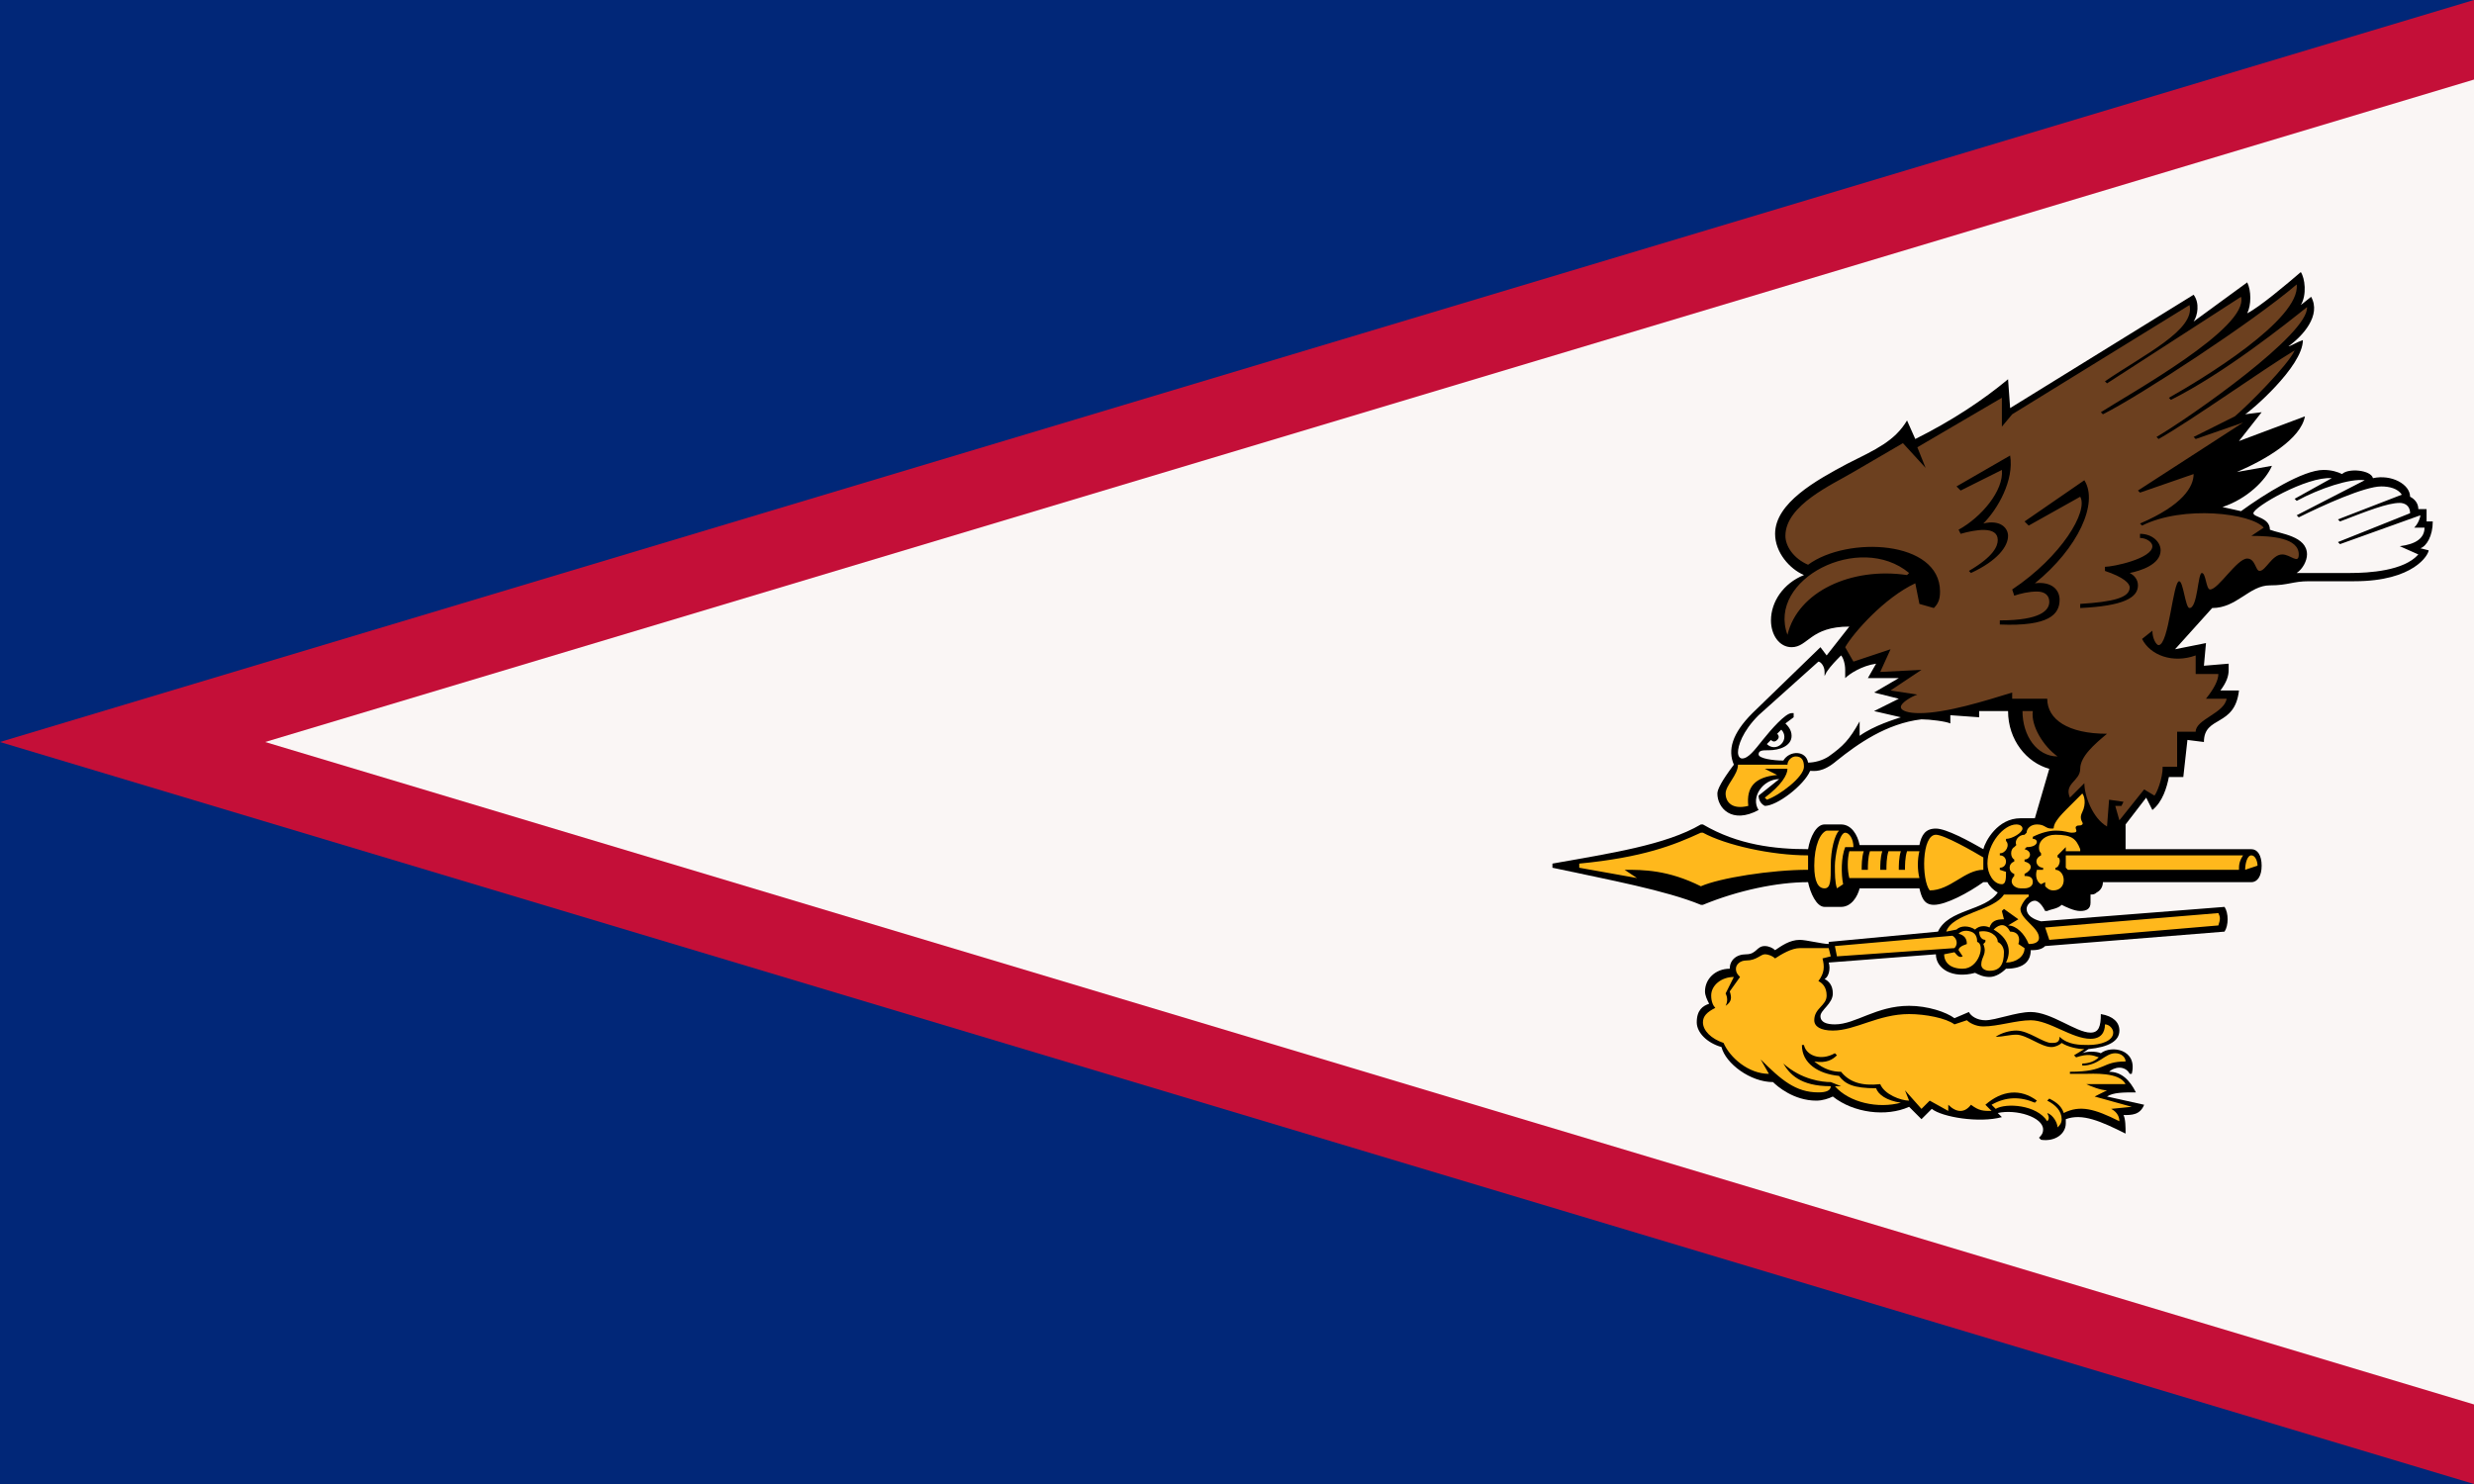
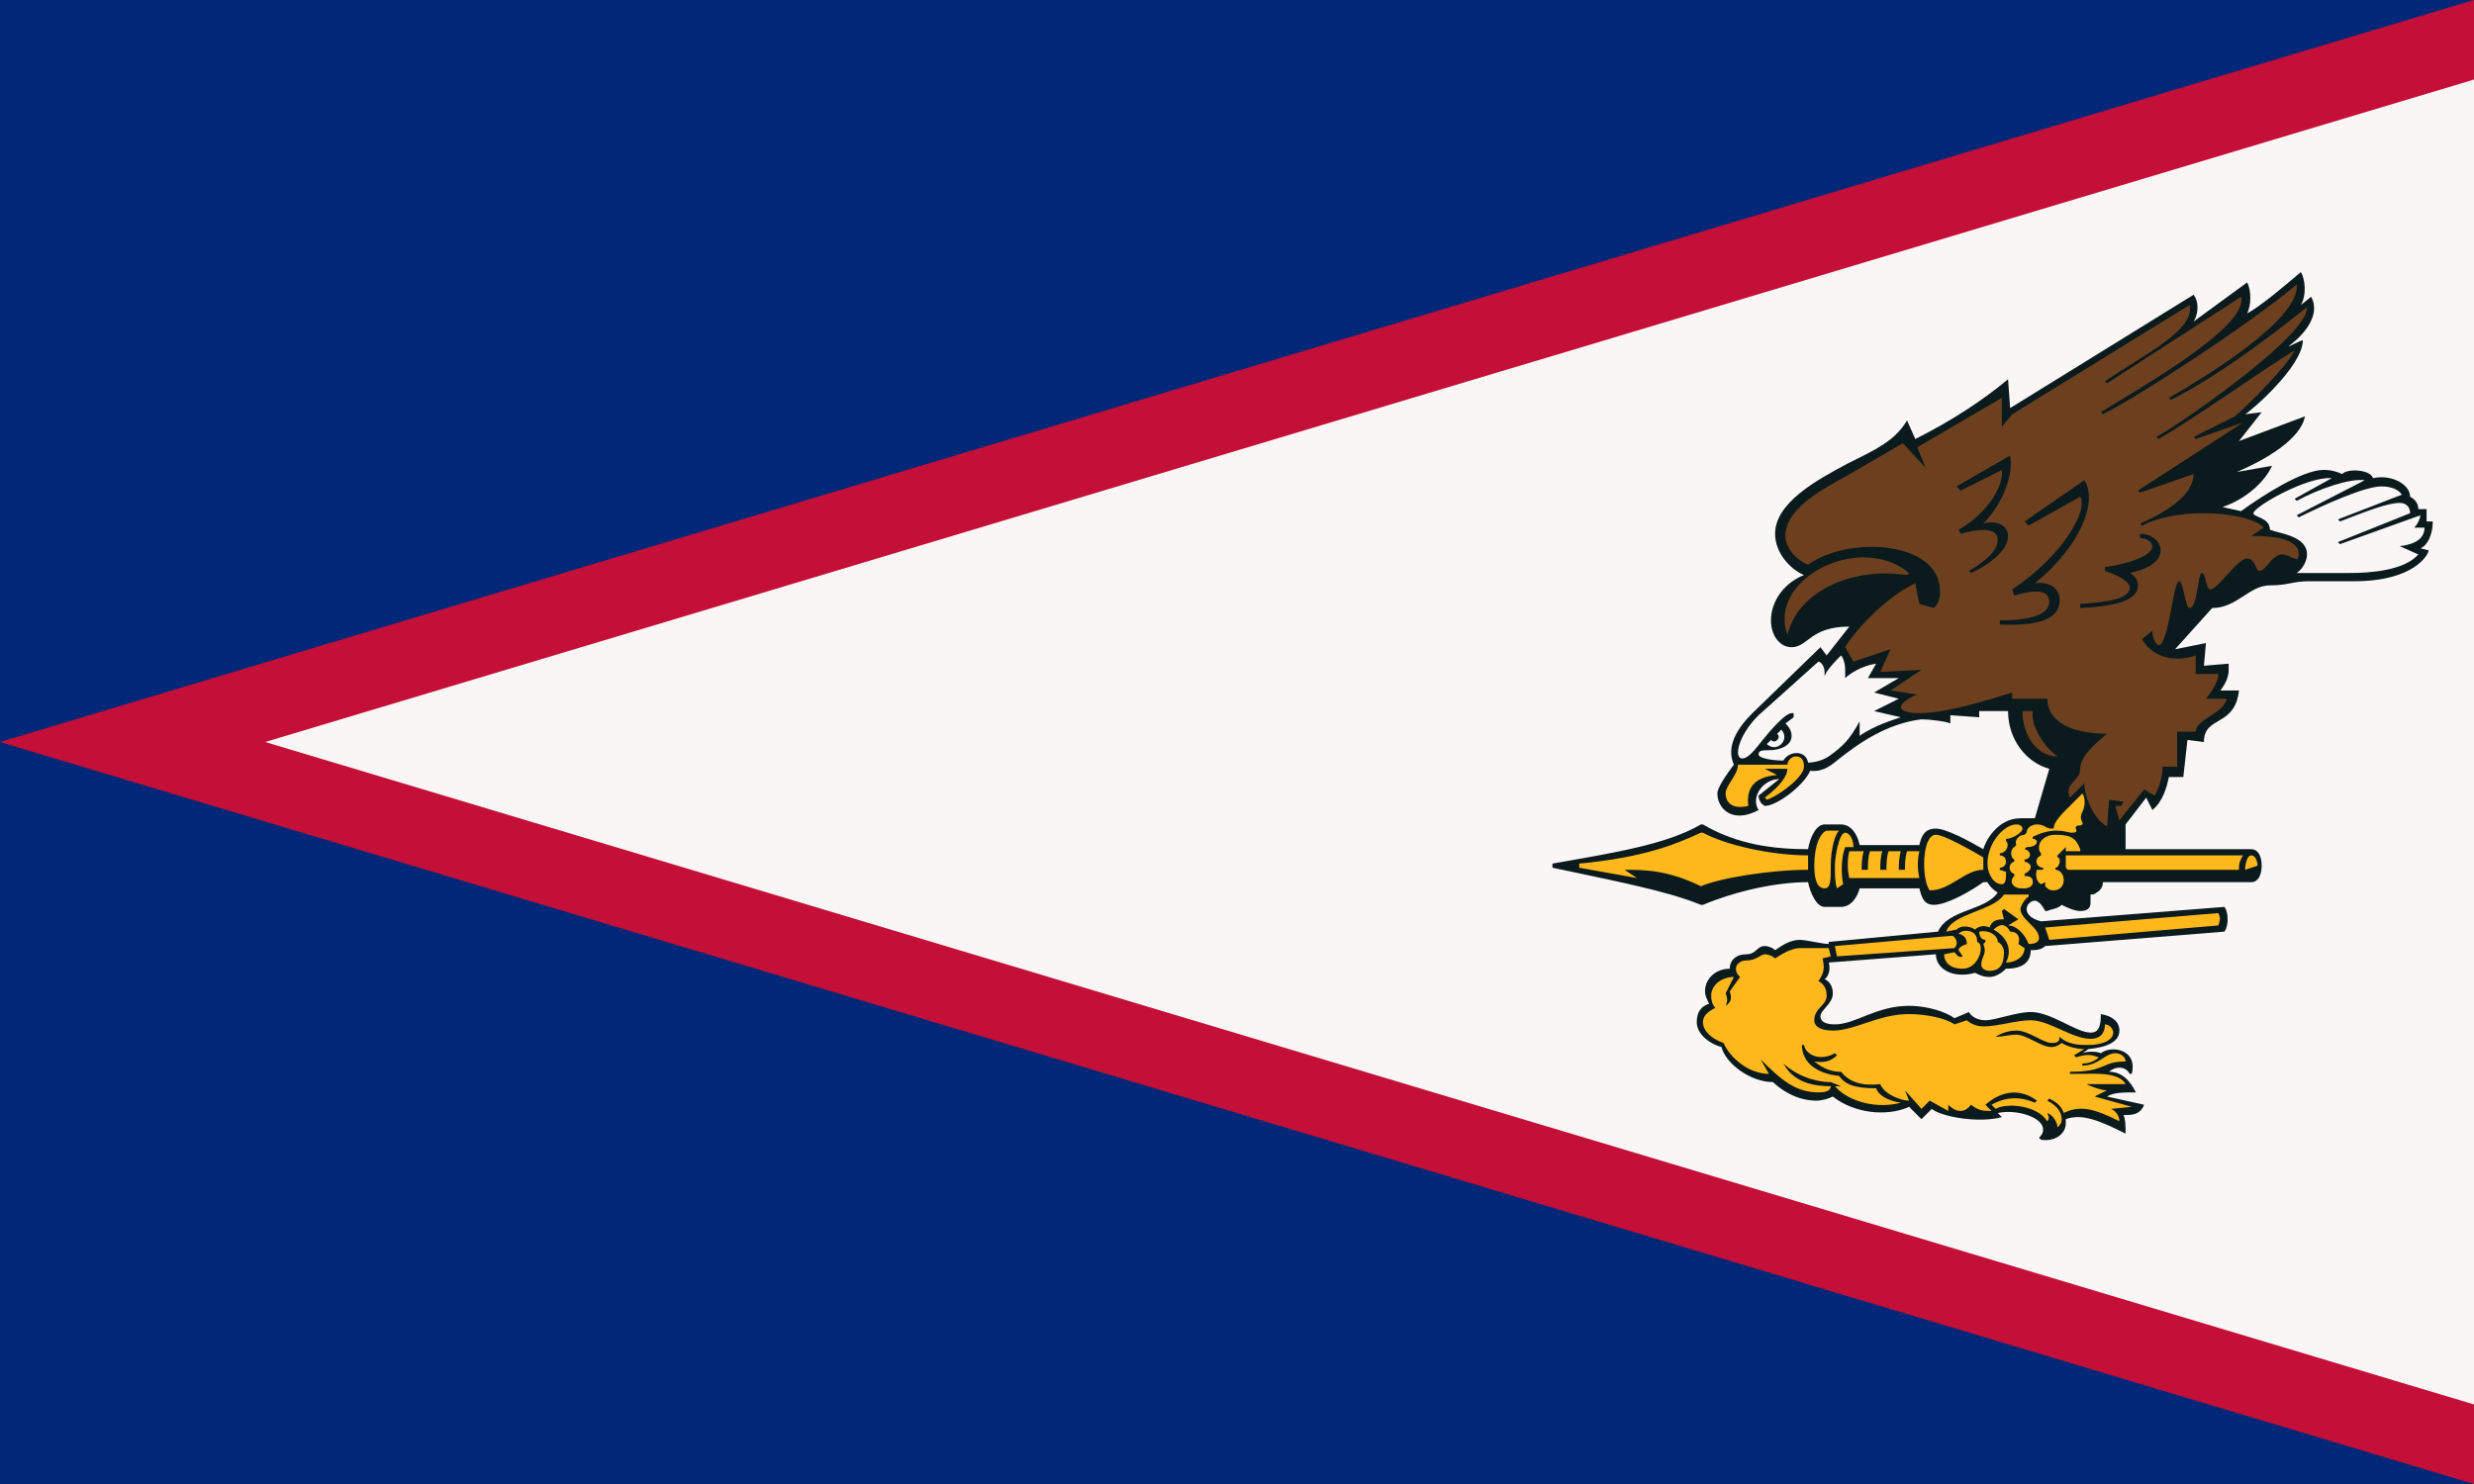
<svg xmlns="http://www.w3.org/2000/svg" width="1200" height="720">
  <path fill="#012778" d="M0 0h1200v720H0V0Z" />
  <path fill="#c40f38" d="M0 360 1200 0v720L0 360Z" />
  <path fill="#faf6f5" d="M128.6 360 1200 38.6v642.8" />
-   <path d="M1114 278c3-2 5-6 5-9 0-9-13-10-18-12 0-6-8-6-8-8 0-3 26-18 38-17l-18 10 1 1c11-6 26-11 33-10l-33 17 1 1c12-6 32-15 40-15 4 0 8 1 10 4l-31 12 1 1c13-5 23-9 29-9 2 0 5 1 5 5l-35 14 1 1 39-14c0 1-1 4-3 6h5c0 5-4 8-12 9l9 4c-7 8-24 9-33 9h-26Zm-237 92c-1-6-9-6-12-1-5 0-12-1-12-3s2-2 5-2c5 0 11-2 11-7 0-3-2-5-3-6l4-3v-2h-1c-3 0-10 8-14 13s-7 9-10 9c-1 0-2-1-2-3 0-3 2-10 10-18l29-26c1 0 3 2 3 5v2l1-2c2-3 5-6 7-8 1 1 2 4 2 7v4c2-2 8-6 15-7l-4 7h15l-12 7 12 3-12 6 13 3c-3 1-13 4-20 9v-7c-5 9-8 12-15 17-3 2-7 3-10 3Zm-20-9 2-2c1 1 2 1 3 0s1-2 0-3l2-2c2 2 2 5 0 7s-5 2-7 0Zm131 156c3 0 5-2 7-6h-1c-1 2-3 3-6 3-6 0-19-10-29-10v1c13 1 20 12 29 12Zm-16 7c3 0 5-3 6-6l-1-1c-1 2-3 4-5 4-6 0-14-16-35-19v1c23 5 26 21 35 21Zm-8 0-1-1c-12 7-33 8-46-3v1c10 11 34 13 47 3Zm-20-1c3 0 4-4 6-4s4 2 6 2v-1c-2 0-3-3-6-3s-3 3-5 3-3-6-7-6-6 4-12 4c-5 0-3-5 2-8l-1-2c-8 4-17 4-22 2 1 4-2 7-7 6l1 1c4 1 7-1 8-4 4 1 11 1 16-1-3 3-3 8 3 8 5 0 9-3 11-3 4 0 4 6 7 6Zm46 30c7 1 12-3 12-8v-2c8-3 17 1 29 7 0-3 0-7-1-9 4 0 8 0 10-5l-18-4c3-2 8-2 14-2-3-6-7-10-13-10 1-1 3-2 5-2s4 1 5 3h1c3-12-10-14-15-10-2-1-7-1-9 0l3-2c10-1 15-4 15-9 0-4-3-7-9-8 0 6-1 9-5 9-7 0-19-10-29-10-7 0-17 4-22 4-4 0-7-2-8-4l-7 3c-4-3-13-6-22-6-16 0-26 9-36 9-4 0-7-1-7-4s6-6 6-11c0-4-2-6-4-7 2-1 3-5 2-8l52-4c0 7 8 12 19 9 2 1 4 2 7 2s6-2 8-4c9 0 12-4 12-9 2 0 5 0 7-2l87-7c2-3 2-9 0-12l-89 7c-4-1-7-3-7-6 0-2 2-4 4-4 1 0 3 1 5 5h1c2-1 5-1 7-3 2 1 6 3 9 3s5-1 5-4v-4c1 0 2 0 3-1 2-1 3-3 3-5h72c3 0 5-3 5-8s-2-8-5-8h-61v-12l10-13 3 6c5-4 7-11 8-16h7l2-18 8 1c0-13 15-7 17-25h-9c3-4 4-7 4-10v-3l-12 1 1-11-15 3 18-20c12 0 18-11 28-11 9 0 11-2 19-2h22c29 0 36-13 36-15l-4-1c3-1 6-6 6-13h-3v-6h-4c0-3-2-5-4-6 0-6-9-11-18-9-1-4-12-5-15-2-2-1-5-2-9-2-10 0-29 12-40 20l-9-2c12-4 21-13 24-20l-17 3c14-6 31-16 33-27l-32 12 11-14-8 1c2-1 28-23 28-36-3 1-6 3-7 3 7-5 16-15 11-24l-5 4c3-5 2-13 0-16-7 6-20 17-26 20 2-4 2-11 0-15l-26 19c2-3 3-9 0-13l-89 55-1-14c-12 10-27 20-45 29l-4-9c-6 10-15 14-29 21-15 8-35 19-35 34 0 9 7 17 14 20-10 4-16 13-16 22 0 7 4 13 10 13 8 0 9-10 28-10l-11 14-3-4-33 32c-10 10-12 18-9 25-6 8-8 12-8 14 0 7 7 15 20 8-4-6 2-15 10-15l-10 8c0 2 1 4 3 5 6 0 19-10 22-17 2 0 6 1 13-5 10-8 24-18 41-20 4 0 12 1 14 2v-4l14 1v-3h14c0 14 9 25 20 28l-7 24h-7c-11 0-17 11-18 15-7-4-18-10-23-10s-7 3-8 8h-29c-1-5-4-10-9-10h-8c-4 0-7 6-8 12-16 0-34-2-51-12h-1c-17 10-44 14-72 19v2c28 6 55 11 72 18h1c17-7 36-11 51-11 1 5 4 12 8 12h8c5 0 8-5 9-9h29c1 4 2 8 7 8 6 0 17-6 24-11h2c1 2 3 4 5 5-6 9-24 8-29 19l-53 5v1c-3 0-11-2-14-2-5 0-9 3-12 5-1-1-3-2-5-2-4 0-4 4-9 4s-8 3-8 7c-7 0-12 5-12 11 0 2 1 4 2 6-3 1-6 3-6 9 0 5 5 10 12 12 2 8 14 17 25 17 2 2 10 9 21 9 3 0 6-1 8-2 10 8 26 10 37 5l6 6 5-5c5 4 23 7 34 4l-2-2c9-2 22 2 22 8 0 2-1 3-2 4l1 1Z" />
+   <path fill="#0a1a1d" d="M1114 278c3-2 5-6 5-9 0-9-13-10-18-12 0-6-8-6-8-8 0-3 26-18 38-17l-18 10 1 1c11-6 26-11 33-10l-33 17 1 1c12-6 32-15 40-15 4 0 8 1 10 4l-31 12 1 1c13-5 23-9 29-9 2 0 5 1 5 5l-35 14 1 1 39-14c0 1-1 4-3 6h5c0 5-4 8-12 9l9 4c-7 8-24 9-33 9h-26Zm-237 92c-1-6-9-6-12-1-5 0-12-1-12-3s2-2 5-2c5 0 11-2 11-7 0-3-2-5-3-6l4-3v-2h-1c-3 0-10 8-14 13s-7 9-10 9c-1 0-2-1-2-3 0-3 2-10 10-18l29-26c1 0 3 2 3 5v2l1-2c2-3 5-6 7-8 1 1 2 4 2 7v4c2-2 8-6 15-7l-4 7h15l-12 7 12 3-12 6 13 3c-3 1-13 4-20 9v-7c-5 9-8 12-15 17-3 2-7 3-10 3Zm-20-9 2-2c1 1 2 1 3 0s1-2 0-3l2-2c2 2 2 5 0 7s-5 2-7 0Zm131 156c3 0 5-2 7-6h-1c-1 2-3 3-6 3-6 0-19-10-29-10v1c13 1 20 12 29 12Zm-16 7c3 0 5-3 6-6l-1-1c-1 2-3 4-5 4-6 0-14-16-35-19v1c23 5 26 21 35 21Zm-8 0-1-1c-12 7-33 8-46-3v1c10 11 34 13 47 3Zm-20-1c3 0 4-4 6-4s4 2 6 2v-1c-2 0-3-3-6-3s-3 3-5 3-3-6-7-6-6 4-12 4c-5 0-3-5 2-8l-1-2c-8 4-17 4-22 2 1 4-2 7-7 6l1 1c4 1 7-1 8-4 4 1 11 1 16-1-3 3-3 8 3 8 5 0 9-3 11-3 4 0 4 6 7 6Zm46 30c7 1 12-3 12-8v-2c8-3 17 1 29 7 0-3 0-7-1-9 4 0 8 0 10-5l-18-4c3-2 8-2 14-2-3-6-7-10-13-10 1-1 3-2 5-2s4 1 5 3h1c3-12-10-14-15-10-2-1-7-1-9 0l3-2c10-1 15-4 15-9 0-4-3-7-9-8 0 6-1 9-5 9-7 0-19-10-29-10-7 0-17 4-22 4-4 0-7-2-8-4l-7 3c-4-3-13-6-22-6-16 0-26 9-36 9-4 0-7-1-7-4s6-6 6-11c0-4-2-6-4-7 2-1 3-5 2-8l52-4c0 7 8 12 19 9 2 1 4 2 7 2s6-2 8-4c9 0 12-4 12-9 2 0 5 0 7-2l87-7c2-3 2-9 0-12l-89 7c-4-1-7-3-7-6 0-2 2-4 4-4 1 0 3 1 5 5h1c2-1 5-1 7-3 2 1 6 3 9 3s5-1 5-4v-4c1 0 2 0 3-1 2-1 3-3 3-5h72c3 0 5-3 5-8s-2-8-5-8h-61v-12l10-13 3 6c5-4 7-11 8-16h7l2-18 8 1c0-13 15-7 17-25h-9c3-4 4-7 4-10v-3l-12 1 1-11-15 3 18-20c12 0 18-11 28-11 9 0 11-2 19-2h22c29 0 36-13 36-15l-4-1c3-1 6-6 6-13h-3v-6h-4c0-3-2-5-4-6 0-6-9-11-18-9-1-4-12-5-15-2-2-1-5-2-9-2-10 0-29 12-40 20l-9-2c12-4 21-13 24-20l-17 3c14-6 31-16 33-27l-32 12 11-14-8 1c2-1 28-23 28-36-3 1-6 3-7 3 7-5 16-15 11-24l-5 4c3-5 2-13 0-16-7 6-20 17-26 20 2-4 2-11 0-15l-26 19c2-3 3-9 0-13l-89 55-1-14c-12 10-27 20-45 29l-4-9c-6 10-15 14-29 21-15 8-35 19-35 34 0 9 7 17 14 20-10 4-16 13-16 22 0 7 4 13 10 13 8 0 9-10 28-10l-11 14-3-4-33 32c-10 10-12 18-9 25-6 8-8 12-8 14 0 7 7 15 20 8-4-6 2-15 10-15l-10 8c0 2 1 4 3 5 6 0 19-10 22-17 2 0 6 1 13-5 10-8 24-18 41-20 4 0 12 1 14 2v-4l14 1v-3h14c0 14 9 25 20 28l-7 24h-7c-11 0-17 11-18 15-7-4-18-10-23-10s-7 3-8 8h-29c-1-5-4-10-9-10h-8c-4 0-7 6-8 12-16 0-34-2-51-12h-1c-17 10-44 14-72 19v2c28 6 55 11 72 18h1c17-7 36-11 51-11 1 5 4 12 8 12h8c5 0 8-5 9-9h29c1 4 2 8 7 8 6 0 17-6 24-11h2c1 2 3 4 5 5-6 9-24 8-29 19l-53 5v1c-3 0-11-2-14-2-5 0-9 3-12 5-1-1-3-2-5-2-4 0-4 4-9 4s-8 3-8 7c-7 0-12 5-12 11 0 2 1 4 2 6-3 1-6 3-6 9 0 5 5 10 12 12 2 8 14 17 25 17 2 2 10 9 21 9 3 0 6-1 8-2 10 8 26 10 37 5l6 6 5-5c5 4 23 7 34 4l-2-2c9-2 22 2 22 8 0 2-1 3-2 4l1 1Z" />
  <path fill="#6c401f" d="m1092 260 6-4c-6-7-39-11-59-1l-1-1c21-9 26-18 26-24l-26 9-1-1 51-33-23 8-1-1 20-10c6-5 26-25 29-32-15 9-50 34-66 43l-1-1c17-10 74-50 73-63-10 8-40 32-66 45l-1-1c16-9 64-38 62-55-21 18-76 54-94 63l-1-1c14-9 72-41 68-56l-65 42-1-1c19-13 44-25 41-37l-86 53-5 6v-14l-41 24 4 10-11-12-24 14c-10 6-33 16-33 31 0 5 4 11 11 14 19-14 64-12 64 13 0 4-1 6-3 8l-7-2-2-10c-15 7-30 24-34 31l4 7 18-6-5 11 20-1-15 10 13 2c-3 1-8 4-8 6s4 3 9 3c13 0 32-6 45-10v3h17c0 10 10 17 29 17-6 5-13 11-13 17s-8 7-5 14l7-7c0 6 4 17 11 21l1-13 7 1-1 2h-3l2 7 12-15 5 3c1-1 4-8 4-14h7v-17h9c0-6 14-9 15-16h-10c4-5 6-9 6-12h-11v-9c-11 4-22 0-26-8l5-4c0 4 2 7 3 7 5 0 7-31 10-31 2 0 3 13 5 13 4 0 4-17 6-17s2 8 4 8c4 0 13-15 18-15 4 0 4 6 6 6 3 0 6-8 11-8 4 0 8 5 8 0 0-8-13-9-23-9Zm-136 18-1-1c12-7 14-12 14-15 0-7-11-5-18-3l-1-2c11-6 22-19 21-29l-20 10-2-2 26-15c2 12-6 26-13 33 8-2 12 2 12 6 0 5-5 12-18 18Zm14 25v-2c20 0 24-5 24-9 0-3-2-5-6-5s-8 1-11 2l-1-3c24-16 37-38 33-45l-25 14-2-2 29-20c7 11-3 33-24 50 8-1 12 3 12 8 0 7-5 13-29 12Zm63-25c2 1 4 3 4 6 0 6-7 10-28 11v-2c16-1 24-3 24-8 0-2-3-5-12-8v-2c4 0 23-4 23-10 0-2-3-4-6-4v-2c6 0 10 4 10 8 0 7-10 10-15 11Zm-35 89c-10 0-17-10-17-22h5c-1 7 5 17 12 22Zm-131-59c-10-27 35-50 59-30l-1 1c-27-4-53 8-58 29Z" />
  <path fill="#ffb81c" d="M1089 422c0-3 1-7 3-7s3 3 3 5l-6 2Zm-86 0-1-1v-6h86c-2 3-2 5-2 7h-83Zm-23 9c-3 0-6-3-3-6v-1c-3-1-3-5 0-6v-1c-2-1-2-5 0-6l1-1c-1-2 1-5 4-5l1-1c0-2 2-4 5-4 4 0 4 2 7 2s-2 0 7-9l8-8c1 1 2 5 0 9s1 5 0 6-2 0-3 1 2 3-2 3c-2 0-3-1-8-1-3 0-7 1-11 3v1c3 0 3 4-3 4l-1 1c4 1 3 5 0 5v1c4 1 4 4 0 6v1c3 0 4 1 4 3s-2 3-4 3h-2Zm14 25-2-6 84-7c1 2 1 3 0 6l-82 7Zm2-24c-2 0-3-1-4-2v-2l-2 1c-2-1-3-4-2-7h3v-1c-3 0-5-4-1-6v-1c-1-1-1-2-1-3 0-3 3-6 8-6 8 0 10 2 12 7v1h-7v-2l-4 4v1c2 0 1 5-1 5v1c2 0 4 2 4 5s-2 5-5 5Zm-25-3c-4 0-7-5-7-10 0-10 8-19 14-19 2 0 3 1 3 2 0 2-5 5-8 5v1c2 2 0 6-3 6v1c4 0 4 6 0 6v1l3 1c0 3 0 6-2 6Zm-35 3c-4-5-4-27 3-27 4 0 18 8 23 11v6c-9 0-16 10-26 10Zm38 17 5-3-7-5-1 1 1 4c-4 0-6 1-7 4-2-1-5-1-7 1-3-2-7-2-9 0l-5 1c3-9 23-10 28-18h12v1c-2 1-4 5-4 6 0 5 9 9 9 14 0 3-4 3-5 3-2-5-6-9-10-9Zm-1 18c3-6 1-12-6-16 3-3 6-3 8 1 4 0 5 3 4 6l3 2c0 4-4 7-9 7Zm-8 4c-2 0-4-1-4-3 0-4 3-5 1-10l1-1v-1c-2 0-3-2-3-4 5-1 9 2 9 5 2 1 3 3 3 5 0 6-2 9-7 9Zm-68-45c-1-4-1-9 0-13h7c-1 3-1 7-1 9h3c0-2 0-6 1-9h6c-1 3-1 7-1 9h3c0-2 0-6 1-9h6c-1 3-1 7-1 9h3c0-2 0-6 1-9h6c-1 4-1 9 0 13h-34Zm55 44c-6 0-9-3-9-7l5-1c1 1 2 3 4 2l-2-3c0-1 1-2 4-3 0-1 0-4-4-5 1-1 3-2 6-1s3 4 3 5c4 1 1 13-7 13Zm-61-39c-1-3-1-7-1-11s2-16 5-16c2 0 4 3 4 7h-4c-2 5-2 13-1 18l-3 2Zm-43-40c-8 2-11-2-11-6s6-9 6-14h24c0-2 2-4 4-4 3 0 4 2 4 5 0 5-12 14-18 16l-1-1c8-6 11-11 11-14h-11l6 3c-11 1-15 6-14 15Zm37 40c-3 0-5-3-5-11 0-10 3-16 6-17h6c-2 2-4 9-4 17 0 7 0 11-3 11Zm6 33-1-5 57-5c2 1 3 4 1 6l-57 4Zm107 83c0-2-2-6-5-7 1 2 1 3 0 4-5-8-20-9-25-6l-2-2c7-4 14-4 21-1l1-1c-8-6-17-5-25 2l3 3c-4 0-6 0-10-3-3 4-7 4-11 0v3l-9-5-4 4-8-9 2 5c-4 0-12-3-14-8-9 1-15-1-19-6-4 0-8-1-13-5 6 1 9-1 11-3l-1-1c-7 4-14 1-15-4h-1c0 9 8 14 18 15 3 4 7 6 18 6 1 3 5 6 12 7-11 3-25 0-32-8h3l-5-2c-4 0-14-1-23-9 3 5 8 11 23 11 0 2-2 3-6 3-11 0-18-6-28-16l4 7c-10 0-19-8-22-15-6-2-10-6-10-10 0-3 2-5 6-7-1-1-2-3-2-6 0-5 5-9 11-9l-4 8c1 2 1 4 0 6 3-2 3-4 2-7l5-7c-1-1-2-2-2-4s2-4 5-4c5 0 7-3 9-3s4 1 5 2c3-2 8-5 12-5h14l1 4-4 1c1 4 1 7-2 11 2 1 4 3 4 7 0 5-6 6-6 12 0 3 3 5 9 5 11 0 22-8 37-8 8 0 18 2 22 5l6-2c1 1 4 3 8 3 7 0 16-3 23-3 9 0 20 9 29 9 5 0 7-3 7-7 2 0 4 2 4 4 0 4-6 6-12 6-4 0-10 0-14-4 0 3-2 3-4 3-4 0-11-6-17-6-3 0-7 1-10 3h1c2 0 6-1 9-1 5 0 12 6 17 6 2 0 4-1 5-2 3 2 8 3 11 3l-5 3 1 1c6-2 8-1 11 0-2 2-5 3-8 3v1c8 0 11-6 16-6 3 0 5 2 5 4-12 0-9 5-27 5v1h7c4 0 17-1 20 5h-19c2 1 7 3 10 3l-6 3 18 5-10 1c2 1 4 3 4 6-12-6-19-8-27-4-1-3-3-5-7-7l-1 1c4 2 7 5 7 9 0 2-1 3-2 4ZM825 430c-16-8-28-8-37-8l6 4-28-5v-2c31-3 46-9 59-15h1c11 6 33 11 51 11v7c-18 0-43 4-52 8Z" />
</svg>
